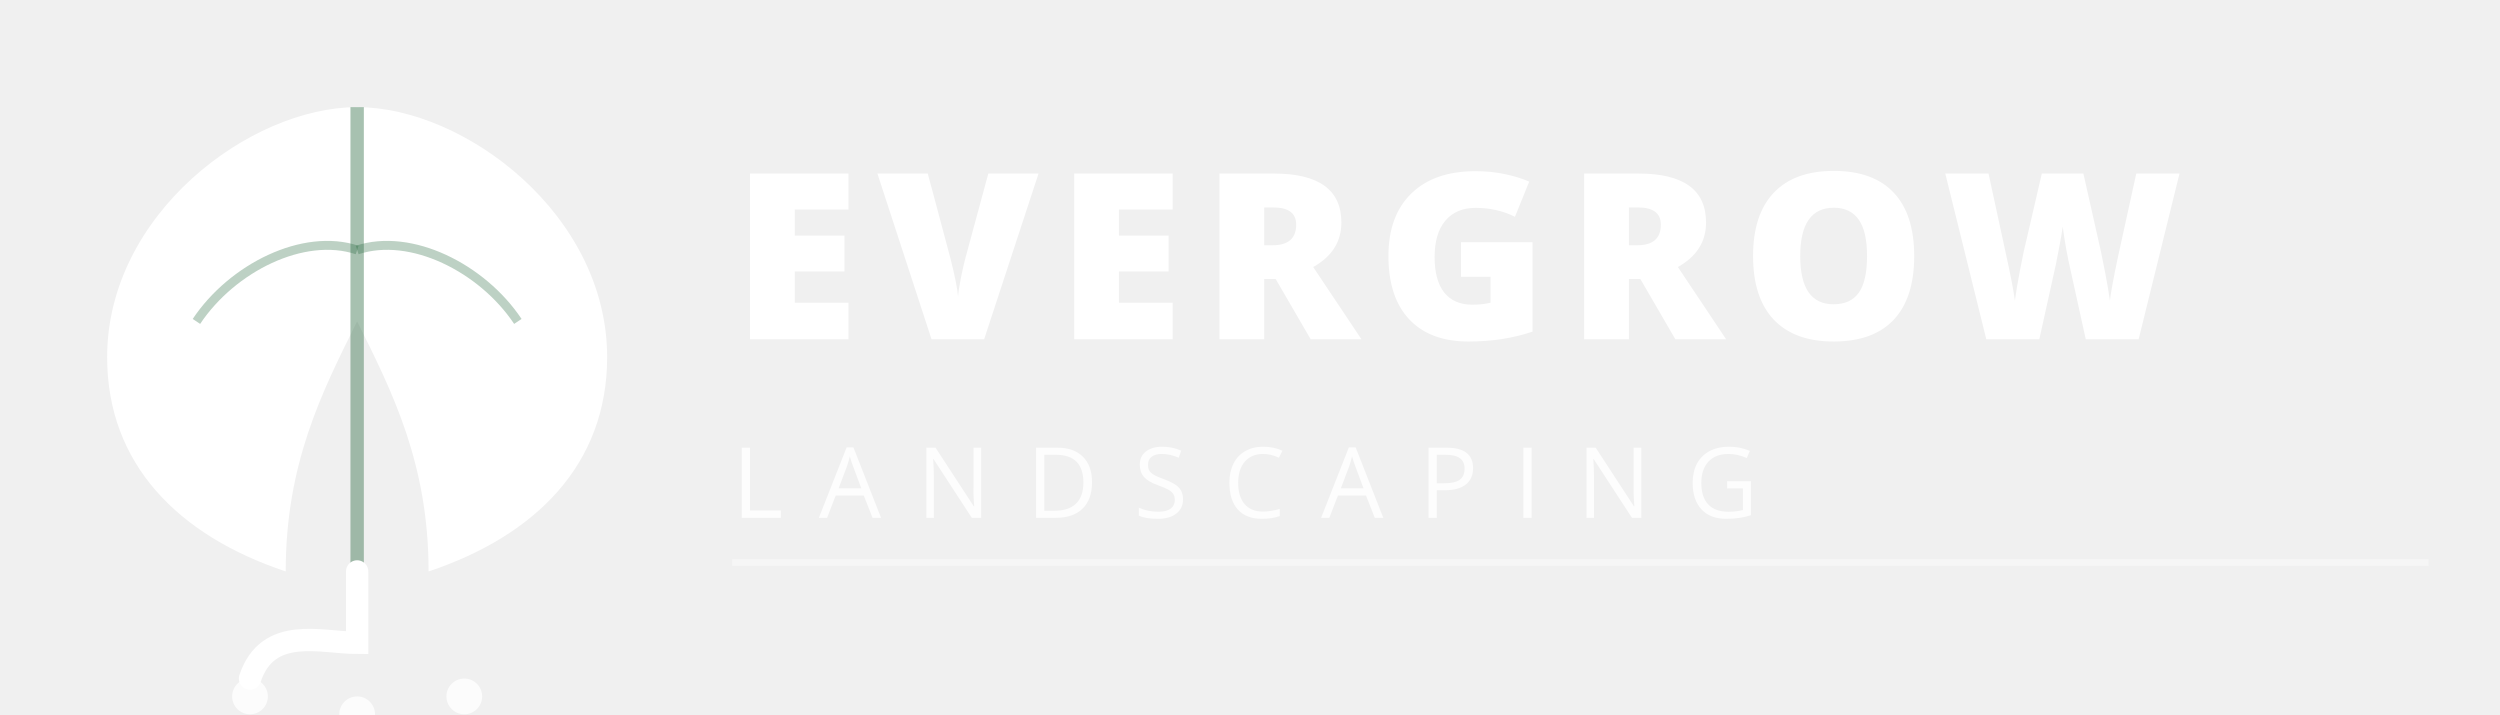
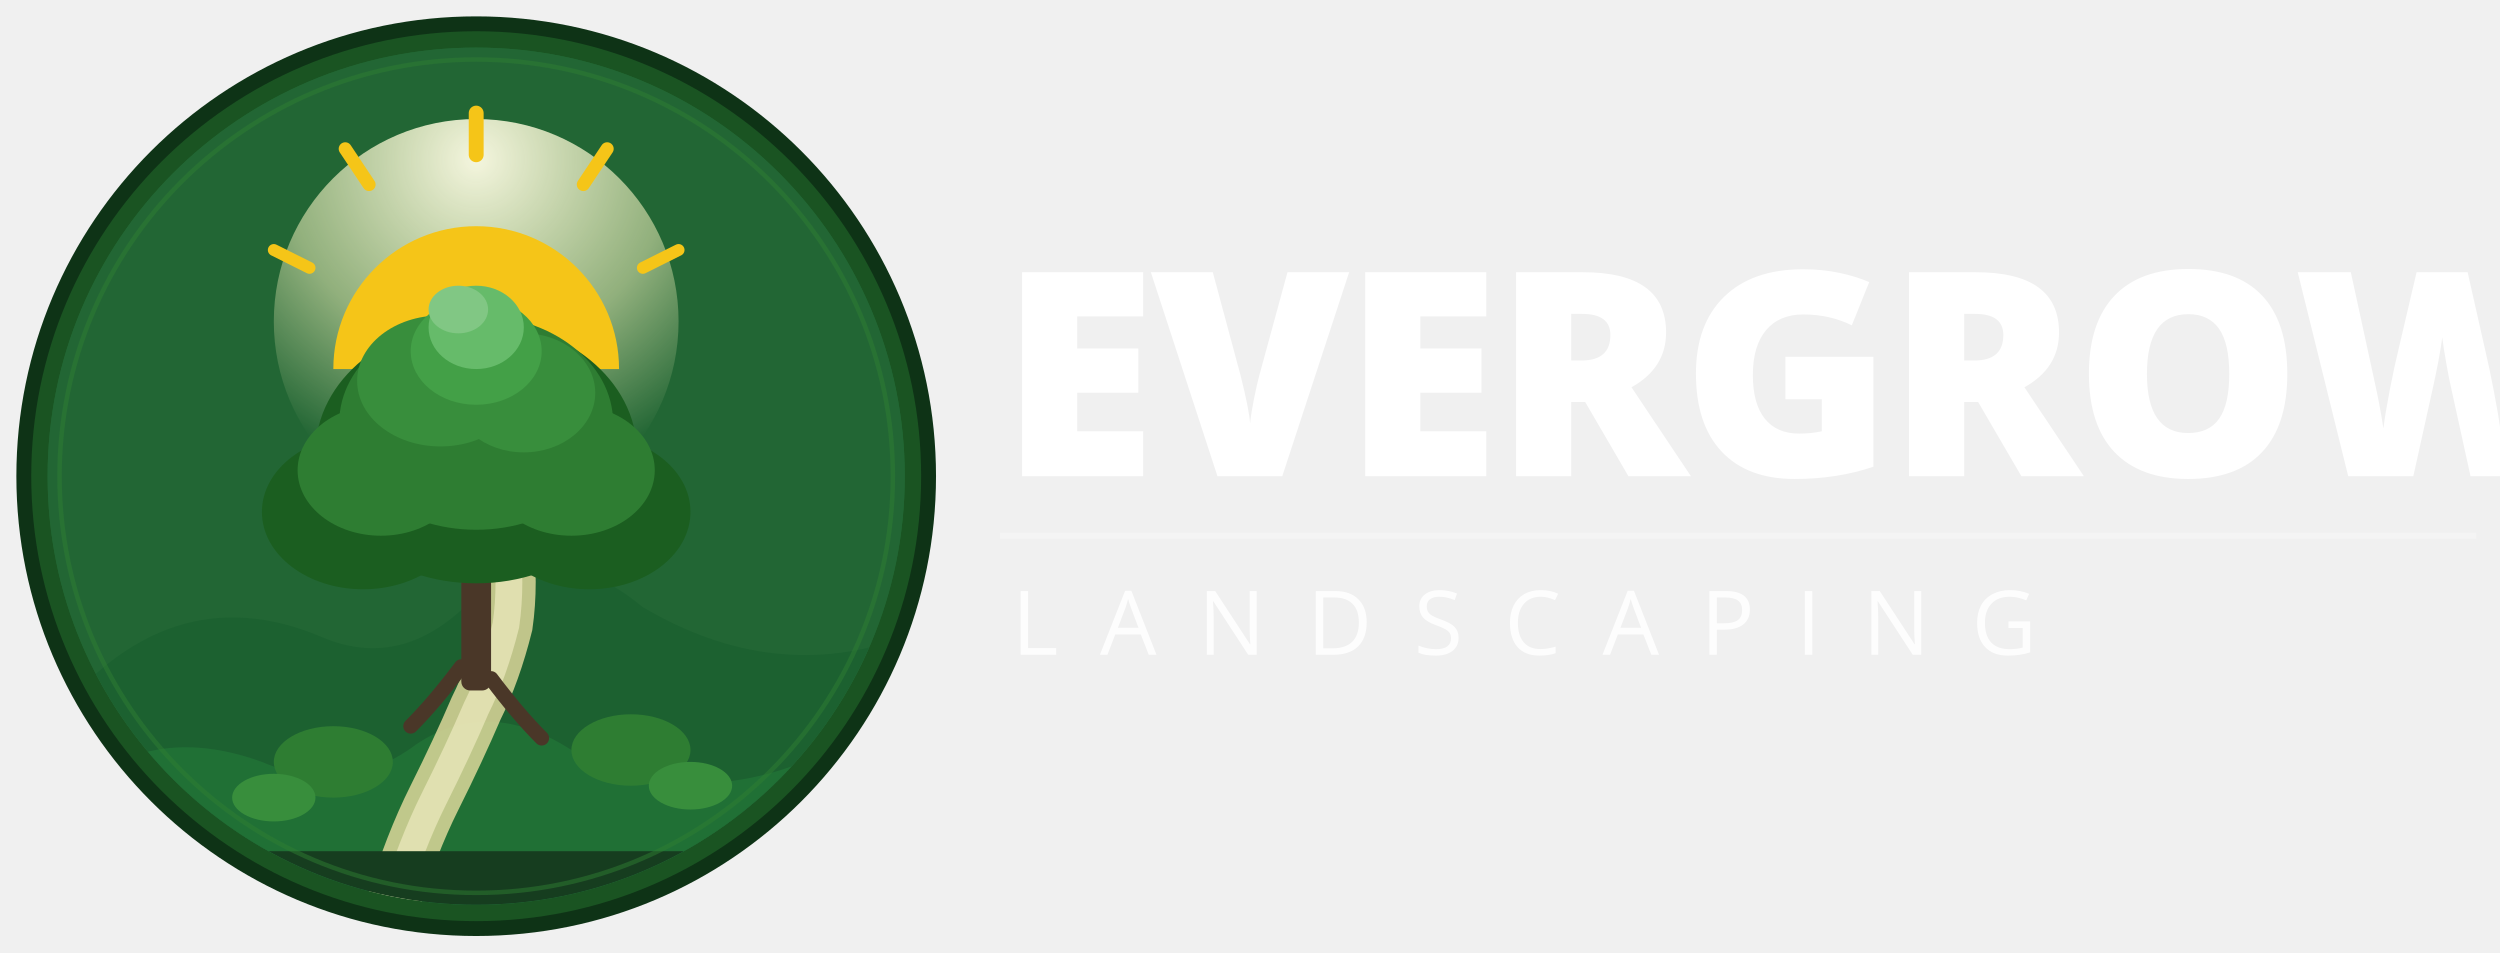
- <svg xmlns="http://www.w3.org/2000/svg" viewBox="0 0 280 80" fill="none">
-   <g transform="translate(8, 8)">
-     <path d="M32 4 C20 4, 4 16, 4 32 C4 44 12 52 24 56 C24 44 28 36 32 28 C36 36 40 44 40 56 C52 52 60 44 60 32 C60 16 44 4 32 4Z" fill="#FFFFFF" />
-     <path d="M32 4 C32 4, 32 20, 32 56" stroke="#24663B" stroke-width="1.5" stroke-opacity="0.4" />
-     <path d="M32 20 C26 18, 18 22, 14 28" stroke="#24663B" stroke-width="1" stroke-opacity="0.3" />
-     <path d="M32 20 C38 18, 46 22, 50 28" stroke="#24663B" stroke-width="1" stroke-opacity="0.3" />
-     <path d="M32 56 L32 64 C28 64, 22 62, 20 68" stroke="#FFFFFF" stroke-width="2.5" stroke-linecap="round" />
-     <circle cx="20" cy="70" r="2" fill="#FFFFFF" opacity="0.8" />
-     <circle cx="32" cy="72" r="2" fill="#FFFFFF" opacity="0.8" />
-     <circle cx="44" cy="70" r="2" fill="#FFFFFF" opacity="0.8" />
+ <svg xmlns="http://www.w3.org/2000/svg" viewBox="0 0 420 160" fill="none">
+   <defs>
+     <radialGradient id="skyGrad" cx="50%" cy="35%" r="60%">
+       <stop offset="0%" stop-color="#FFFDE7" stop-opacity="0.9" />
+       <stop offset="60%" stop-color="#C8E6C9" stop-opacity="0.4" />
+       <stop offset="100%" stop-color="#1A5C2A" stop-opacity="0" />
+     </radialGradient>
+     <clipPath id="circleClip">
+       <circle cx="80" cy="80" r="72" />
+     </clipPath>
+     <radialGradient id="sunGlow" cx="50%" cy="10%" r="80%">
+       <stop offset="0%" stop-color="#FFFDE7" stop-opacity="0.95" />
+       <stop offset="60%" stop-color="#FFF9C4" stop-opacity="0.5" />
+       <stop offset="100%" stop-color="#FFF9C4" stop-opacity="0" />
+     </radialGradient>
+   </defs>
+   <circle cx="80" cy="80" r="76" fill="#1A5422" />
+   <circle cx="80" cy="80" r="72" fill="#1E6830" />
+   <g clip-path="url(#circleClip)">
+     <rect x="8" y="8" width="144" height="144" fill="#226634" />
+     <circle cx="80" cy="54" r="34" fill="url(#sunGlow)" />
+     <path d="M56 62 A24 24 0 0 1 104 62 Z" fill="#F5C518" />
+     <line x1="80" y1="26" x2="80" y2="19" stroke="#F5C518" stroke-width="2.5" stroke-linecap="round" />
+     <line x1="98" y1="31" x2="102" y2="25" stroke="#F5C518" stroke-width="2.2" stroke-linecap="round" />
+     <line x1="62" y1="31" x2="58" y2="25" stroke="#F5C518" stroke-width="2.2" stroke-linecap="round" />
+     <line x1="108" y1="45" x2="114" y2="42" stroke="#F5C518" stroke-width="2" stroke-linecap="round" />
+     <line x1="52" y1="45" x2="46" y2="42" stroke="#F5C518" stroke-width="2" stroke-linecap="round" />
+     <path d="M8 122 Q28 96 54 107 Q68 113 80 100 Q92 89 108 102 Q130 115 152 107 L152 152 L8 152 Z" fill="#1C6130" />
+     <path d="M8 138 Q22 120 44 128 Q58 134 70 125 Q82 117 96 126 Q115 136 135 128 Q146 124 152 130 L152 152 L8 152 Z" fill="#207035" />
+     <path d="M66 152 Q69 142 73 134 Q77 126 80 119 Q83 113 85 105 Q86 98 85 90" stroke="#E8DFA0" stroke-width="9" stroke-linecap="round" fill="none" opacity="0.8" />
+     <path d="M66 152 Q69 142 73 134 Q77 126 80 119 Q83 113 85 105 Q86 98 85 90" stroke="#F5F0C8" stroke-width="4.5" stroke-linecap="round" fill="none" opacity="0.6" />
+     <rect x="77.5" y="88" width="5" height="28" rx="1.5" fill="#4A3728" />
+     <path d="M77.5 112 Q73 118 69 122" stroke="#4A3728" stroke-width="2.5" stroke-linecap="round" />
+     <path d="M82.5 114 Q87 120 91 124" stroke="#4A3728" stroke-width="2.5" stroke-linecap="round" />
+     <ellipse cx="80" cy="76" rx="27" ry="22" fill="#1B5E20" />
+     <ellipse cx="61" cy="86" rx="17" ry="13" fill="#1B5E20" />
+     <ellipse cx="99" cy="86" rx="17" ry="13" fill="#1B5E20" />
+     <ellipse cx="80" cy="71" rx="23" ry="18" fill="#2E7D32" />
+     <ellipse cx="64" cy="79" rx="14" ry="11" fill="#2E7D32" />
+     <ellipse cx="96" cy="79" rx="14" ry="11" fill="#2E7D32" />
+     <ellipse cx="74" cy="64" rx="14" ry="11" fill="#388E3C" />
+     <ellipse cx="88" cy="66" rx="12" ry="10" fill="#388E3C" />
+     <ellipse cx="80" cy="59" rx="11" ry="9" fill="#43A047" />
+     <ellipse cx="80" cy="55" rx="8" ry="7" fill="#66BB6A" />
+     <ellipse cx="77" cy="52" rx="5" ry="4" fill="#81C784" />
+     <ellipse cx="56" cy="128" rx="10" ry="6" fill="#2E7D32" />
+     <ellipse cx="106" cy="126" rx="10" ry="6" fill="#2E7D32" />
+     <ellipse cx="46" cy="134" rx="7" ry="4" fill="#388E3C" />
+     <ellipse cx="116" cy="132" rx="7" ry="4" fill="#388E3C" />
+     <rect x="8" y="143" width="144" height="9" fill="#163D1F" />
  </g>
-   <text x="82" y="38" font-family="'Open Sans', Arial, sans-serif" font-weight="800" font-size="26" letter-spacing="2" fill="#FFFFFF">EVERGROW</text>
-   <text x="82" y="58" font-family="'Open Sans', Arial, sans-serif" font-weight="400" font-size="11" letter-spacing="4" fill="#FFFFFF" opacity="0.85">LANDSCAPING</text>
-   <line x1="82" y1="63" x2="272" y2="63" stroke="#FFFFFF" stroke-width="0.75" opacity="0.4" />
+   <circle cx="80" cy="80" r="76" fill="none" stroke="#0E3316" stroke-width="2.5" />
+   <circle cx="80" cy="80" r="70" fill="none" stroke="#2E7D32" stroke-width="0.75" opacity="0.5" />
+   <text x="168" y="80" font-family="'Open Sans', Arial Black, sans-serif" font-weight="900" font-size="48" letter-spacing="-1" fill="#FFFFFF">EVERGROW</text>
+   <line x1="168" y1="90" x2="416" y2="90" stroke="#FFFFFF" stroke-width="1" opacity="0.3" />
+   <text x="170" y="110" font-family="'Open Sans', Arial, sans-serif" font-weight="500" font-size="15" letter-spacing="7" fill="#FFFFFF" opacity="0.88">LANDSCAPING</text>
</svg>
